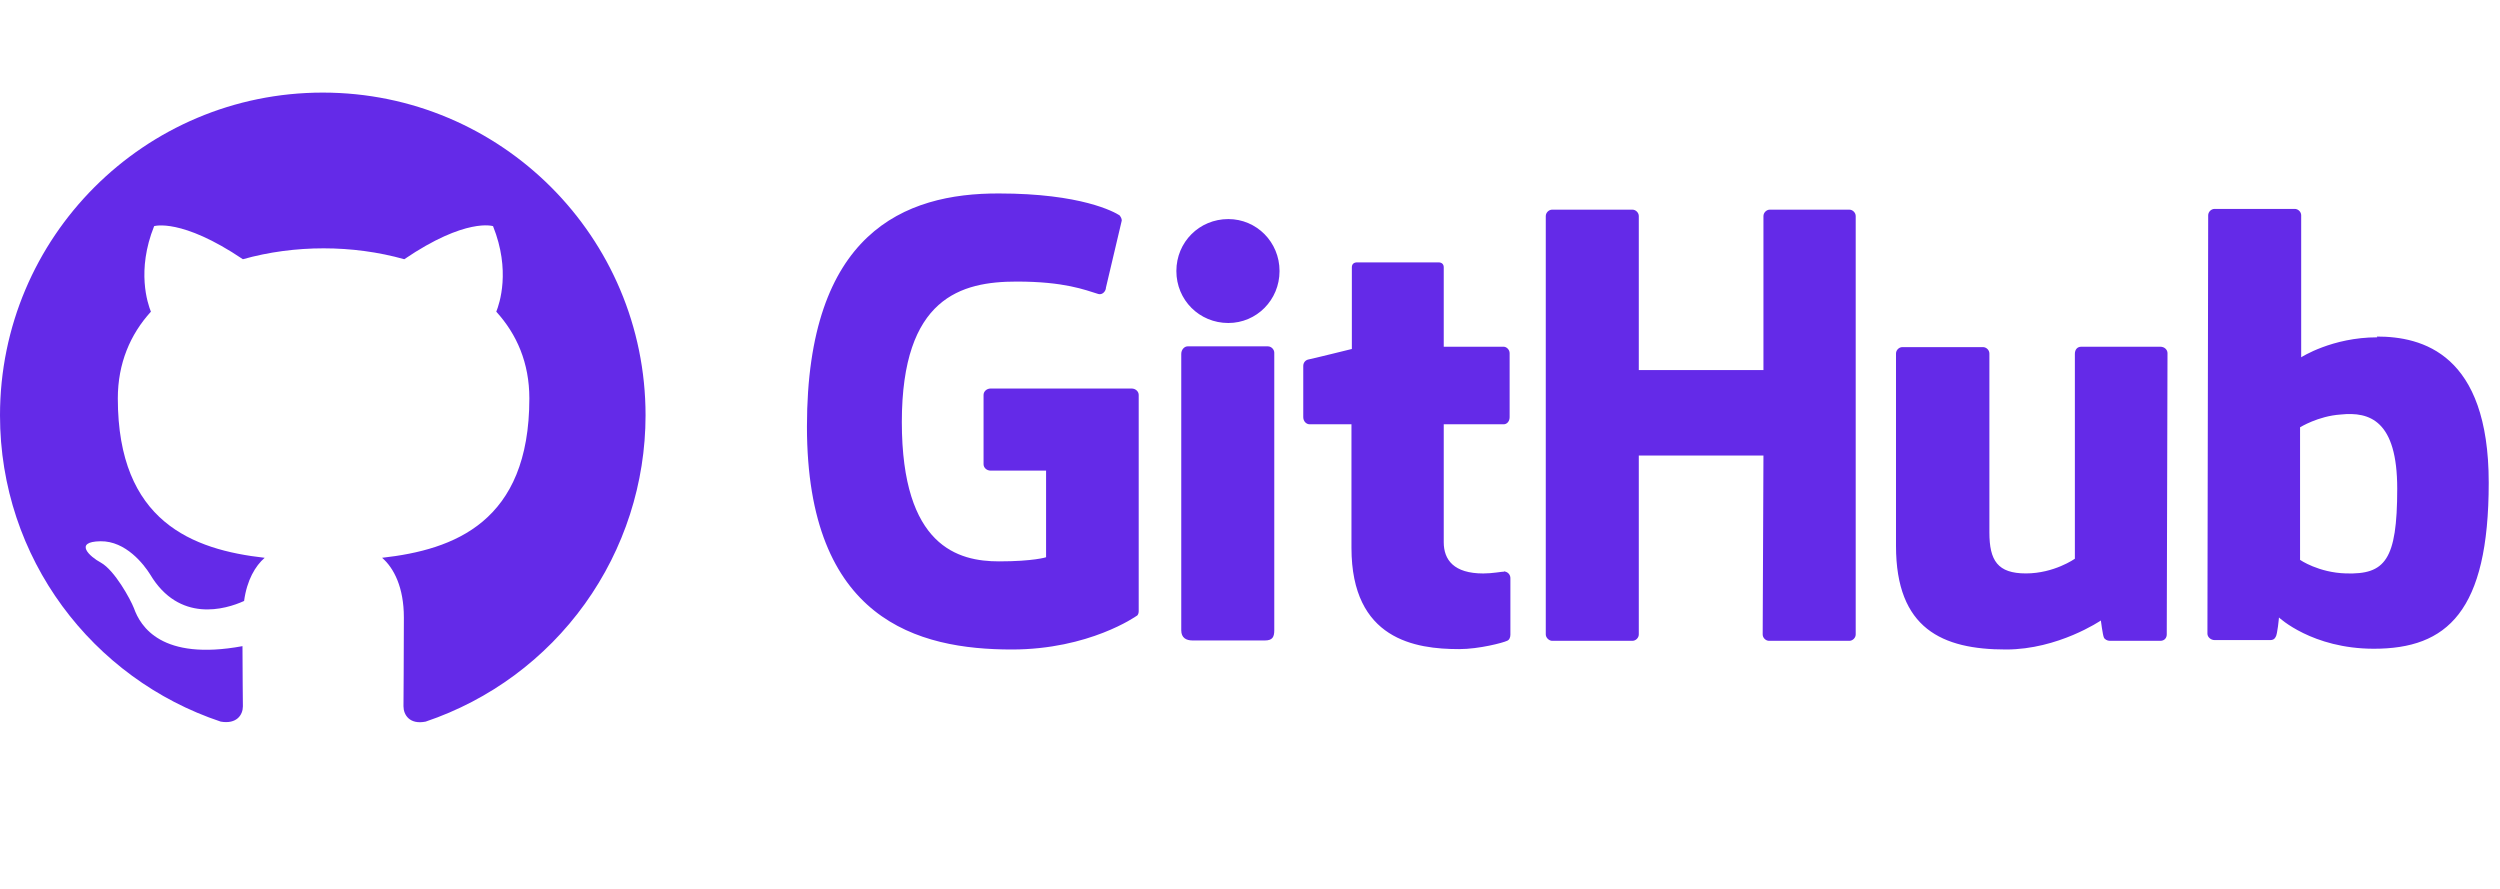
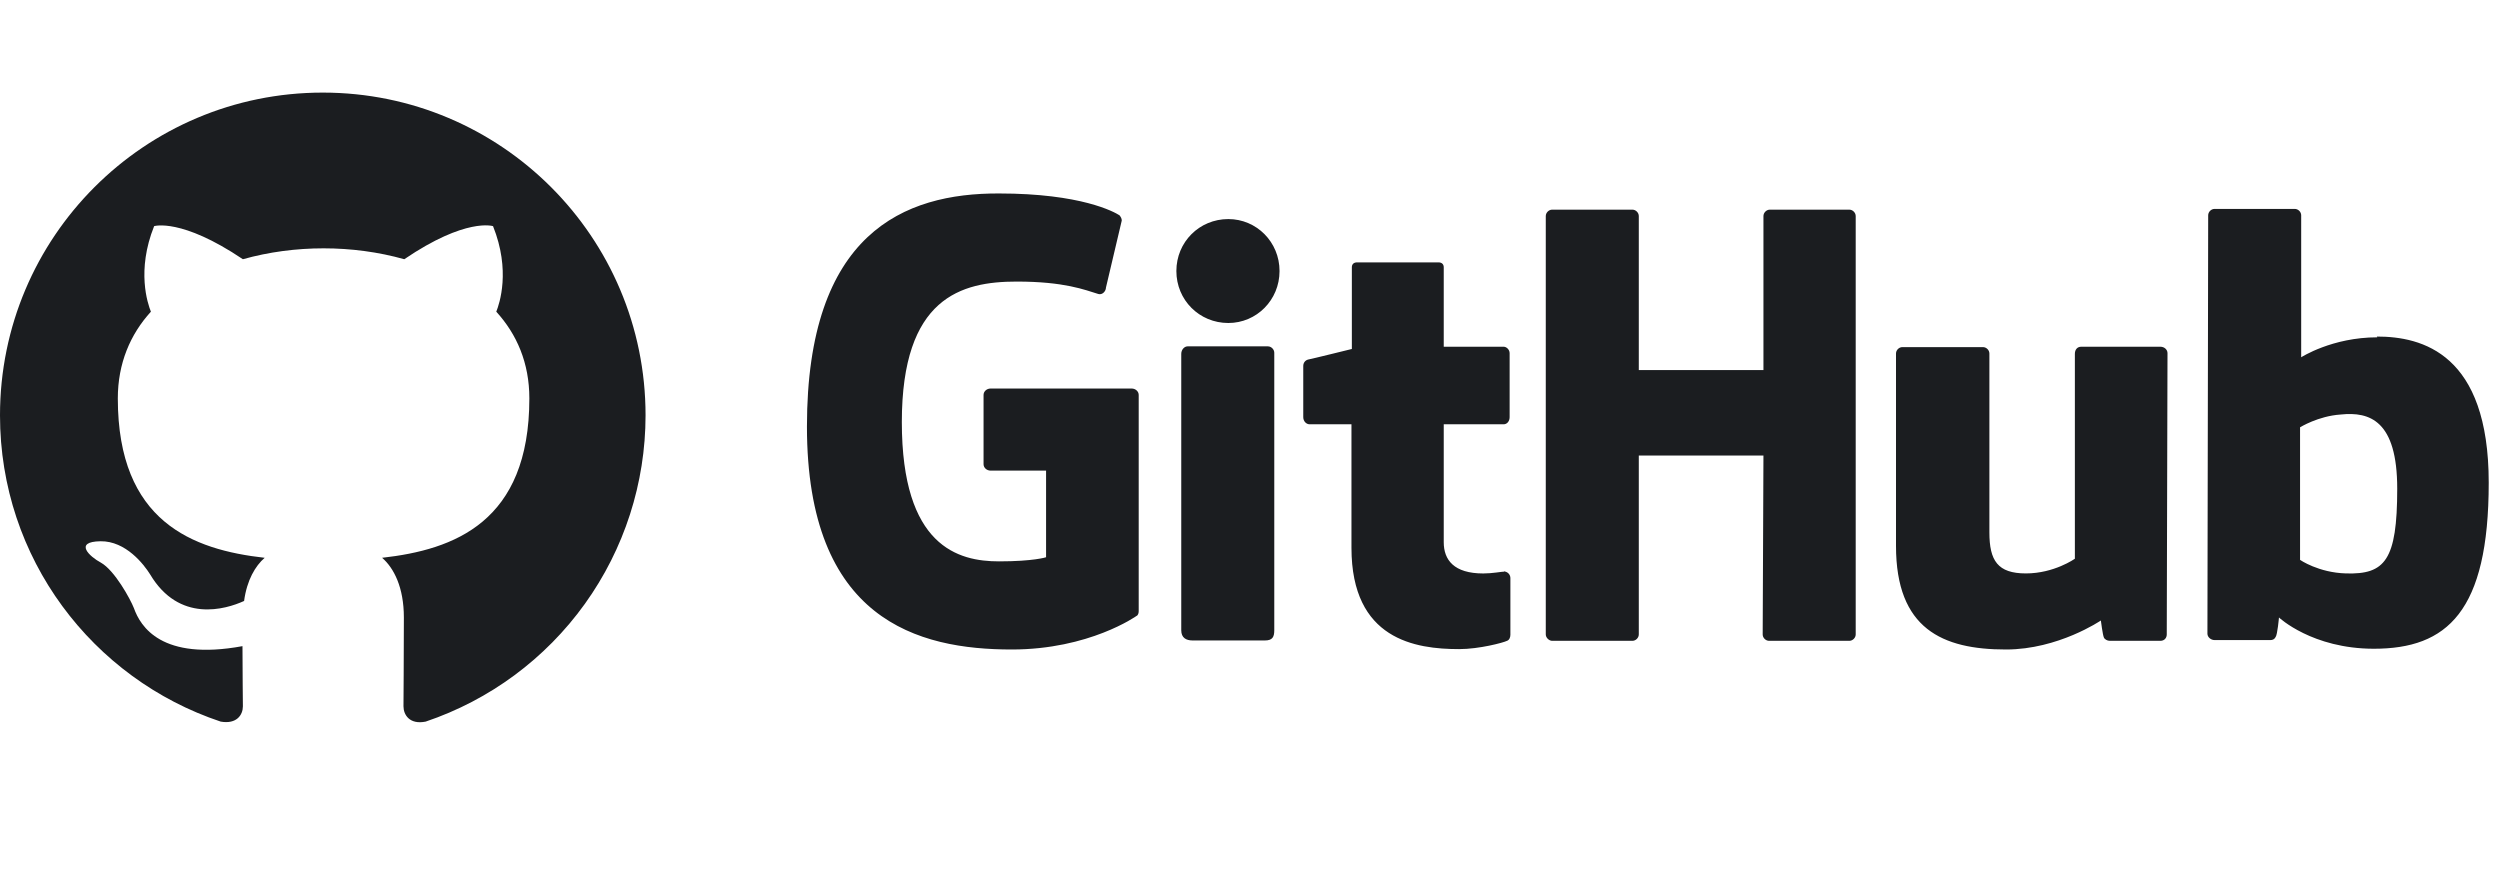
<svg xmlns="http://www.w3.org/2000/svg" width="135" height="48" viewBox="0 0 135 48" fill="none">
-   <path fill-rule="evenodd" clip-rule="evenodd" d="M17.43 5C7.8 5 0 12.8 0 22.43C0 30.143 4.989 36.657 11.918 38.967C12.789 39.119 13.116 38.596 13.116 38.139C13.116 37.725 13.094 36.352 13.094 34.892C8.715 35.699 7.582 33.825 7.233 32.844C7.037 32.343 6.188 30.796 5.447 30.382C4.837 30.056 3.965 29.25 5.425 29.228C6.798 29.206 7.778 30.491 8.105 31.014C9.674 33.651 12.179 32.91 13.181 32.452C13.334 31.319 13.791 30.557 14.293 30.121C10.414 29.685 6.362 28.182 6.362 21.515C6.362 19.619 7.037 18.051 8.149 16.831C7.974 16.395 7.364 14.608 8.323 12.212C8.323 12.212 9.783 11.754 13.116 13.998C14.511 13.606 15.992 13.41 17.474 13.41C18.955 13.41 20.437 13.606 21.831 13.998C25.165 11.732 26.624 12.212 26.624 12.212C27.583 14.608 26.973 16.395 26.799 16.831C27.91 18.051 28.585 19.598 28.585 21.515C28.585 28.204 24.511 29.685 20.633 30.121C21.265 30.666 21.809 31.712 21.809 33.346C21.809 35.677 21.788 37.55 21.788 38.139C21.788 38.596 22.114 39.141 22.986 38.967C26.446 37.799 29.453 35.575 31.583 32.608C33.713 29.642 34.859 26.082 34.86 22.43C34.86 12.8 27.06 5 17.43 5Z" fill="#642ae8" />
-   <path d="M81.256 30.843H81.215C81.233 30.843 81.246 30.863 81.264 30.865H81.276L81.256 30.845V30.843ZM81.264 30.865C81.075 30.867 80.599 30.967 80.097 30.967C78.51 30.967 77.962 30.235 77.962 29.279V22.912H81.195C81.378 22.912 81.52 22.75 81.52 22.526V19.069C81.52 18.886 81.357 18.723 81.195 18.723H77.962V14.433C77.962 14.27 77.86 14.168 77.677 14.168H73.284C73.101 14.168 73 14.27 73 14.433V18.845C73 18.845 70.783 19.394 70.641 19.415C70.478 19.455 70.376 19.598 70.376 19.76V22.526C70.376 22.75 70.539 22.912 70.722 22.912H72.979V29.582C72.979 34.544 76.436 35.052 78.795 35.052C79.873 35.052 81.174 34.707 81.378 34.605C81.5 34.564 81.561 34.422 81.561 34.28V31.229C81.564 31.143 81.535 31.058 81.481 30.991C81.426 30.924 81.349 30.878 81.264 30.863V30.865ZM129.45 26.39C129.45 22.709 127.965 22.221 126.399 22.384C125.179 22.465 124.203 23.075 124.203 23.075V30.233C124.203 30.233 125.2 30.924 126.684 30.965C128.779 31.026 129.45 30.274 129.45 26.39ZM134.391 26.064C134.391 33.039 132.134 35.032 128.189 35.032C124.854 35.032 123.064 33.344 123.064 33.344C123.064 33.344 122.983 34.28 122.881 34.402C122.82 34.524 122.719 34.564 122.597 34.564H119.587C119.384 34.564 119.201 34.402 119.201 34.219L119.242 11.626C119.242 11.443 119.404 11.281 119.587 11.281H123.919C124.102 11.281 124.264 11.443 124.264 11.626V19.293C124.264 19.293 125.932 18.215 128.372 18.215L128.352 18.174C130.792 18.174 134.391 19.089 134.391 26.064ZM116.659 18.723H112.389C112.165 18.723 112.043 18.886 112.043 19.11V30.172C112.043 30.172 110.924 30.965 109.399 30.965C107.874 30.965 107.427 30.274 107.427 28.748V19.089C107.427 18.906 107.264 18.744 107.081 18.744H102.729C102.546 18.744 102.384 18.906 102.384 19.089V29.481C102.384 33.954 104.885 35.073 108.322 35.073C111.148 35.073 113.446 33.507 113.446 33.507C113.446 33.507 113.548 34.3 113.609 34.422C113.649 34.524 113.792 34.605 113.934 34.605H116.659C116.883 34.605 117.005 34.442 117.005 34.259L117.045 19.069C117.045 18.886 116.883 18.723 116.659 18.723ZM68.465 18.703H64.134C63.951 18.703 63.788 18.886 63.788 19.11V34.036C63.788 34.442 64.052 34.585 64.398 34.585H68.302C68.709 34.585 68.811 34.402 68.811 34.036V19.049C68.811 18.866 68.648 18.703 68.465 18.703ZM66.33 11.83C64.764 11.83 63.524 13.07 63.524 14.636C63.524 16.202 64.764 17.442 66.33 17.442C67.855 17.442 69.095 16.202 69.095 14.636C69.095 13.07 67.855 11.83 66.33 11.83ZM99.862 11.321H95.572C95.389 11.321 95.226 11.484 95.226 11.667V19.984H88.495V11.667C88.495 11.484 88.332 11.321 88.149 11.321H83.818C83.635 11.321 83.472 11.484 83.472 11.667V34.259C83.472 34.442 83.655 34.605 83.818 34.605H88.149C88.332 34.605 88.495 34.442 88.495 34.259V24.6H95.226L95.185 34.259C95.185 34.442 95.348 34.605 95.531 34.605H99.862C100.045 34.605 100.208 34.442 100.208 34.259V11.667C100.208 11.484 100.045 11.321 99.862 11.321ZM61.49 21.326V32.998C61.49 33.08 61.47 33.222 61.368 33.263C61.368 33.263 58.826 35.073 54.637 35.073C49.574 35.073 43.575 33.487 43.575 23.034C43.575 12.582 48.821 10.427 53.946 10.447C58.379 10.447 60.168 11.443 60.453 11.626C60.534 11.728 60.575 11.809 60.575 11.911L59.721 15.531C59.721 15.714 59.538 15.938 59.314 15.877C58.582 15.653 57.484 15.205 54.902 15.205C51.912 15.205 48.699 16.059 48.699 22.79C48.699 29.521 51.75 30.314 53.946 30.314C55.817 30.314 56.488 30.091 56.488 30.091V25.414H53.498C53.275 25.414 53.112 25.251 53.112 25.068V21.326C53.112 21.143 53.275 20.98 53.498 20.98H61.104C61.327 20.98 61.49 21.143 61.49 21.326Z" fill="#642ae8" />
+   <path fill-rule="evenodd" clip-rule="evenodd" d="M17.43 5C7.8 5 0 12.8 0 22.43C0 30.143 4.989 36.657 11.918 38.967C12.789 39.119 13.116 38.596 13.116 38.139C13.116 37.725 13.094 36.352 13.094 34.892C8.715 35.699 7.582 33.825 7.233 32.844C7.037 32.343 6.188 30.796 5.447 30.382C4.837 30.056 3.965 29.25 5.425 29.228C6.798 29.206 7.778 30.491 8.105 31.014C9.674 33.651 12.179 32.91 13.181 32.452C13.334 31.319 13.791 30.557 14.293 30.121C10.414 29.685 6.362 28.182 6.362 21.515C6.362 19.619 7.037 18.051 8.149 16.831C7.974 16.395 7.364 14.608 8.323 12.212C8.323 12.212 9.783 11.754 13.116 13.998C14.511 13.606 15.992 13.41 17.474 13.41C18.955 13.41 20.437 13.606 21.831 13.998C25.165 11.732 26.624 12.212 26.624 12.212C27.583 14.608 26.973 16.395 26.799 16.831C27.91 18.051 28.585 19.598 28.585 21.515C28.585 28.204 24.511 29.685 20.633 30.121C21.265 30.666 21.809 31.712 21.809 33.346C21.809 35.677 21.788 37.55 21.788 38.139C21.788 38.596 22.114 39.141 22.986 38.967C26.446 37.799 29.453 35.575 31.583 32.608C33.713 29.642 34.859 26.082 34.86 22.43C34.86 12.8 27.06 5 17.43 5Z" fill="#1b1d20" />
+   <path d="M81.256 30.843H81.215C81.233 30.843 81.246 30.863 81.264 30.865H81.276L81.256 30.845V30.843ZM81.264 30.865C81.075 30.867 80.599 30.967 80.097 30.967C78.51 30.967 77.962 30.235 77.962 29.279V22.912H81.195C81.378 22.912 81.52 22.75 81.52 22.526V19.069C81.52 18.886 81.357 18.723 81.195 18.723H77.962V14.433C77.962 14.27 77.86 14.168 77.677 14.168H73.284C73.101 14.168 73 14.27 73 14.433V18.845C73 18.845 70.783 19.394 70.641 19.415C70.478 19.455 70.376 19.598 70.376 19.76V22.526C70.376 22.75 70.539 22.912 70.722 22.912H72.979V29.582C72.979 34.544 76.436 35.052 78.795 35.052C79.873 35.052 81.174 34.707 81.378 34.605C81.5 34.564 81.561 34.422 81.561 34.28V31.229C81.564 31.143 81.535 31.058 81.481 30.991C81.426 30.924 81.349 30.878 81.264 30.863V30.865ZM129.45 26.39C129.45 22.709 127.965 22.221 126.399 22.384C125.179 22.465 124.203 23.075 124.203 23.075V30.233C124.203 30.233 125.2 30.924 126.684 30.965C128.779 31.026 129.45 30.274 129.45 26.39ZM134.391 26.064C134.391 33.039 132.134 35.032 128.189 35.032C124.854 35.032 123.064 33.344 123.064 33.344C123.064 33.344 122.983 34.28 122.881 34.402C122.82 34.524 122.719 34.564 122.597 34.564H119.587C119.384 34.564 119.201 34.402 119.201 34.219L119.242 11.626C119.242 11.443 119.404 11.281 119.587 11.281H123.919C124.102 11.281 124.264 11.443 124.264 11.626V19.293C124.264 19.293 125.932 18.215 128.372 18.215L128.352 18.174C130.792 18.174 134.391 19.089 134.391 26.064ZM116.659 18.723H112.389C112.165 18.723 112.043 18.886 112.043 19.11V30.172C112.043 30.172 110.924 30.965 109.399 30.965C107.874 30.965 107.427 30.274 107.427 28.748V19.089C107.427 18.906 107.264 18.744 107.081 18.744H102.729C102.546 18.744 102.384 18.906 102.384 19.089V29.481C102.384 33.954 104.885 35.073 108.322 35.073C111.148 35.073 113.446 33.507 113.446 33.507C113.446 33.507 113.548 34.3 113.609 34.422C113.649 34.524 113.792 34.605 113.934 34.605H116.659C116.883 34.605 117.005 34.442 117.005 34.259L117.045 19.069C117.045 18.886 116.883 18.723 116.659 18.723ZM68.465 18.703H64.134C63.951 18.703 63.788 18.886 63.788 19.11V34.036C63.788 34.442 64.052 34.585 64.398 34.585H68.302C68.709 34.585 68.811 34.402 68.811 34.036V19.049C68.811 18.866 68.648 18.703 68.465 18.703ZM66.33 11.83C64.764 11.83 63.524 13.07 63.524 14.636C63.524 16.202 64.764 17.442 66.33 17.442C67.855 17.442 69.095 16.202 69.095 14.636C69.095 13.07 67.855 11.83 66.33 11.83ZM99.862 11.321H95.572C95.389 11.321 95.226 11.484 95.226 11.667V19.984H88.495V11.667C88.495 11.484 88.332 11.321 88.149 11.321H83.818C83.635 11.321 83.472 11.484 83.472 11.667V34.259C83.472 34.442 83.655 34.605 83.818 34.605H88.149C88.332 34.605 88.495 34.442 88.495 34.259V24.6H95.226L95.185 34.259C95.185 34.442 95.348 34.605 95.531 34.605H99.862C100.045 34.605 100.208 34.442 100.208 34.259V11.667C100.208 11.484 100.045 11.321 99.862 11.321ZM61.49 21.326V32.998C61.49 33.08 61.47 33.222 61.368 33.263C61.368 33.263 58.826 35.073 54.637 35.073C49.574 35.073 43.575 33.487 43.575 23.034C43.575 12.582 48.821 10.427 53.946 10.447C58.379 10.447 60.168 11.443 60.453 11.626C60.534 11.728 60.575 11.809 60.575 11.911L59.721 15.531C59.721 15.714 59.538 15.938 59.314 15.877C58.582 15.653 57.484 15.205 54.902 15.205C51.912 15.205 48.699 16.059 48.699 22.79C48.699 29.521 51.75 30.314 53.946 30.314C55.817 30.314 56.488 30.091 56.488 30.091V25.414H53.498C53.275 25.414 53.112 25.251 53.112 25.068V21.326C53.112 21.143 53.275 20.98 53.498 20.98H61.104C61.327 20.98 61.49 21.143 61.49 21.326Z" fill="#1b1d20" />
</svg>
